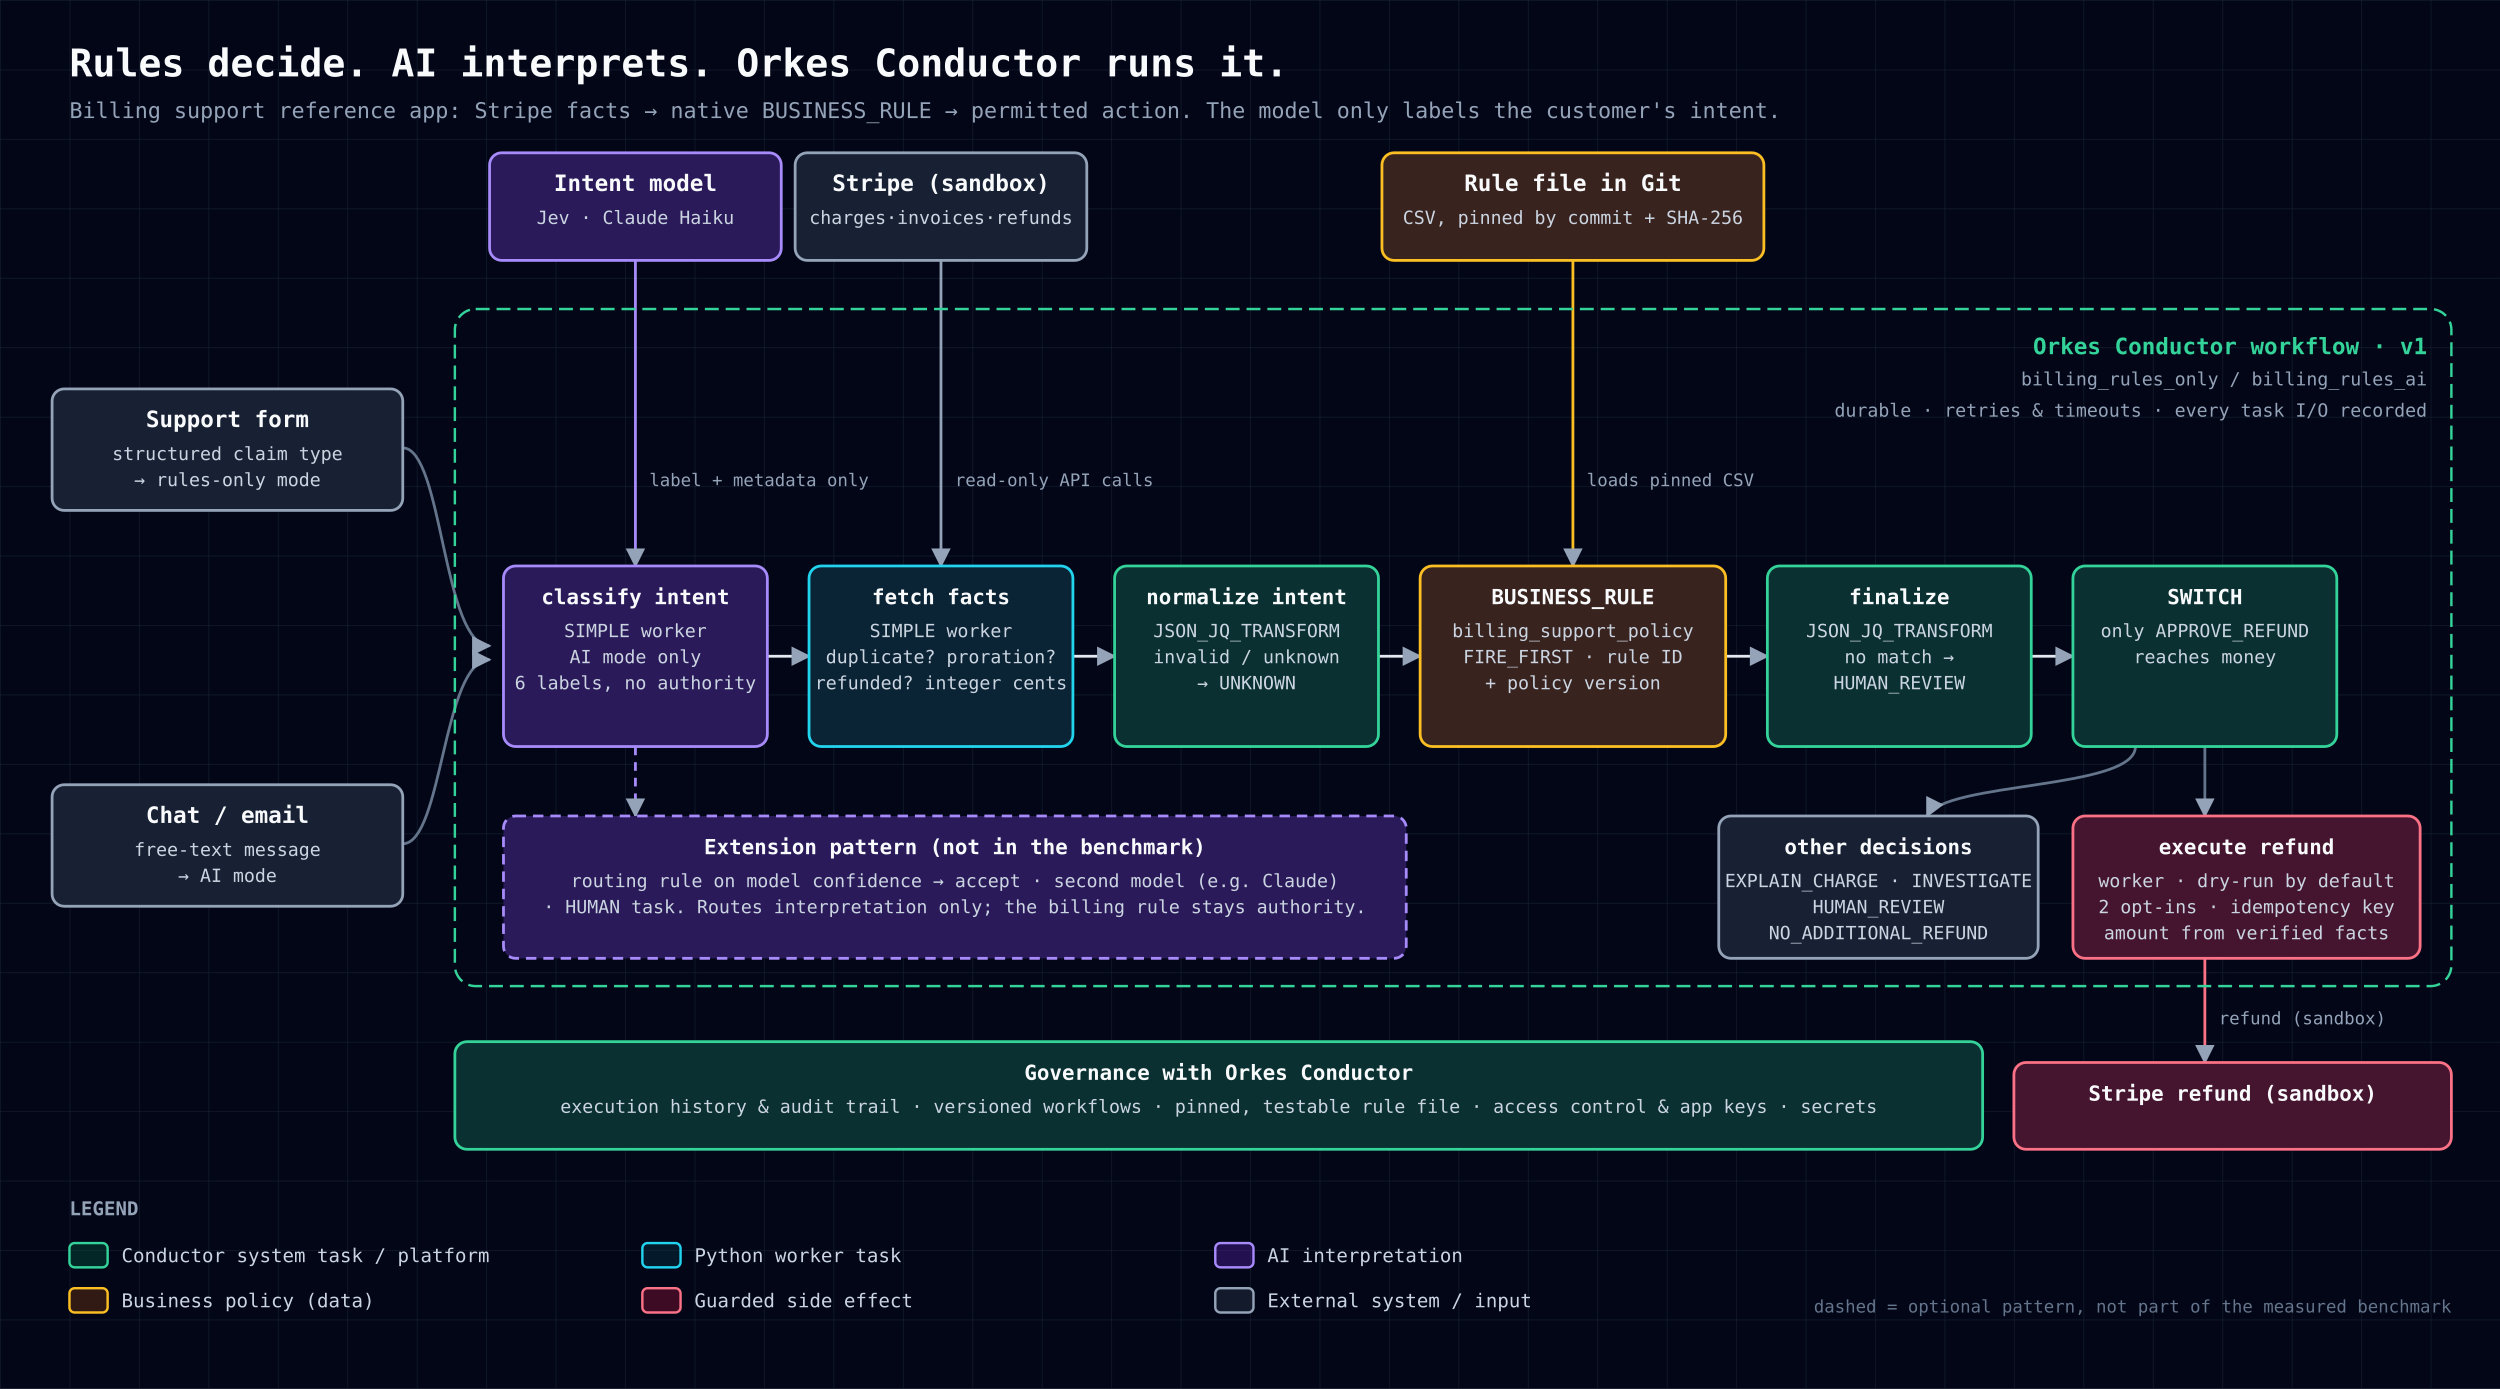
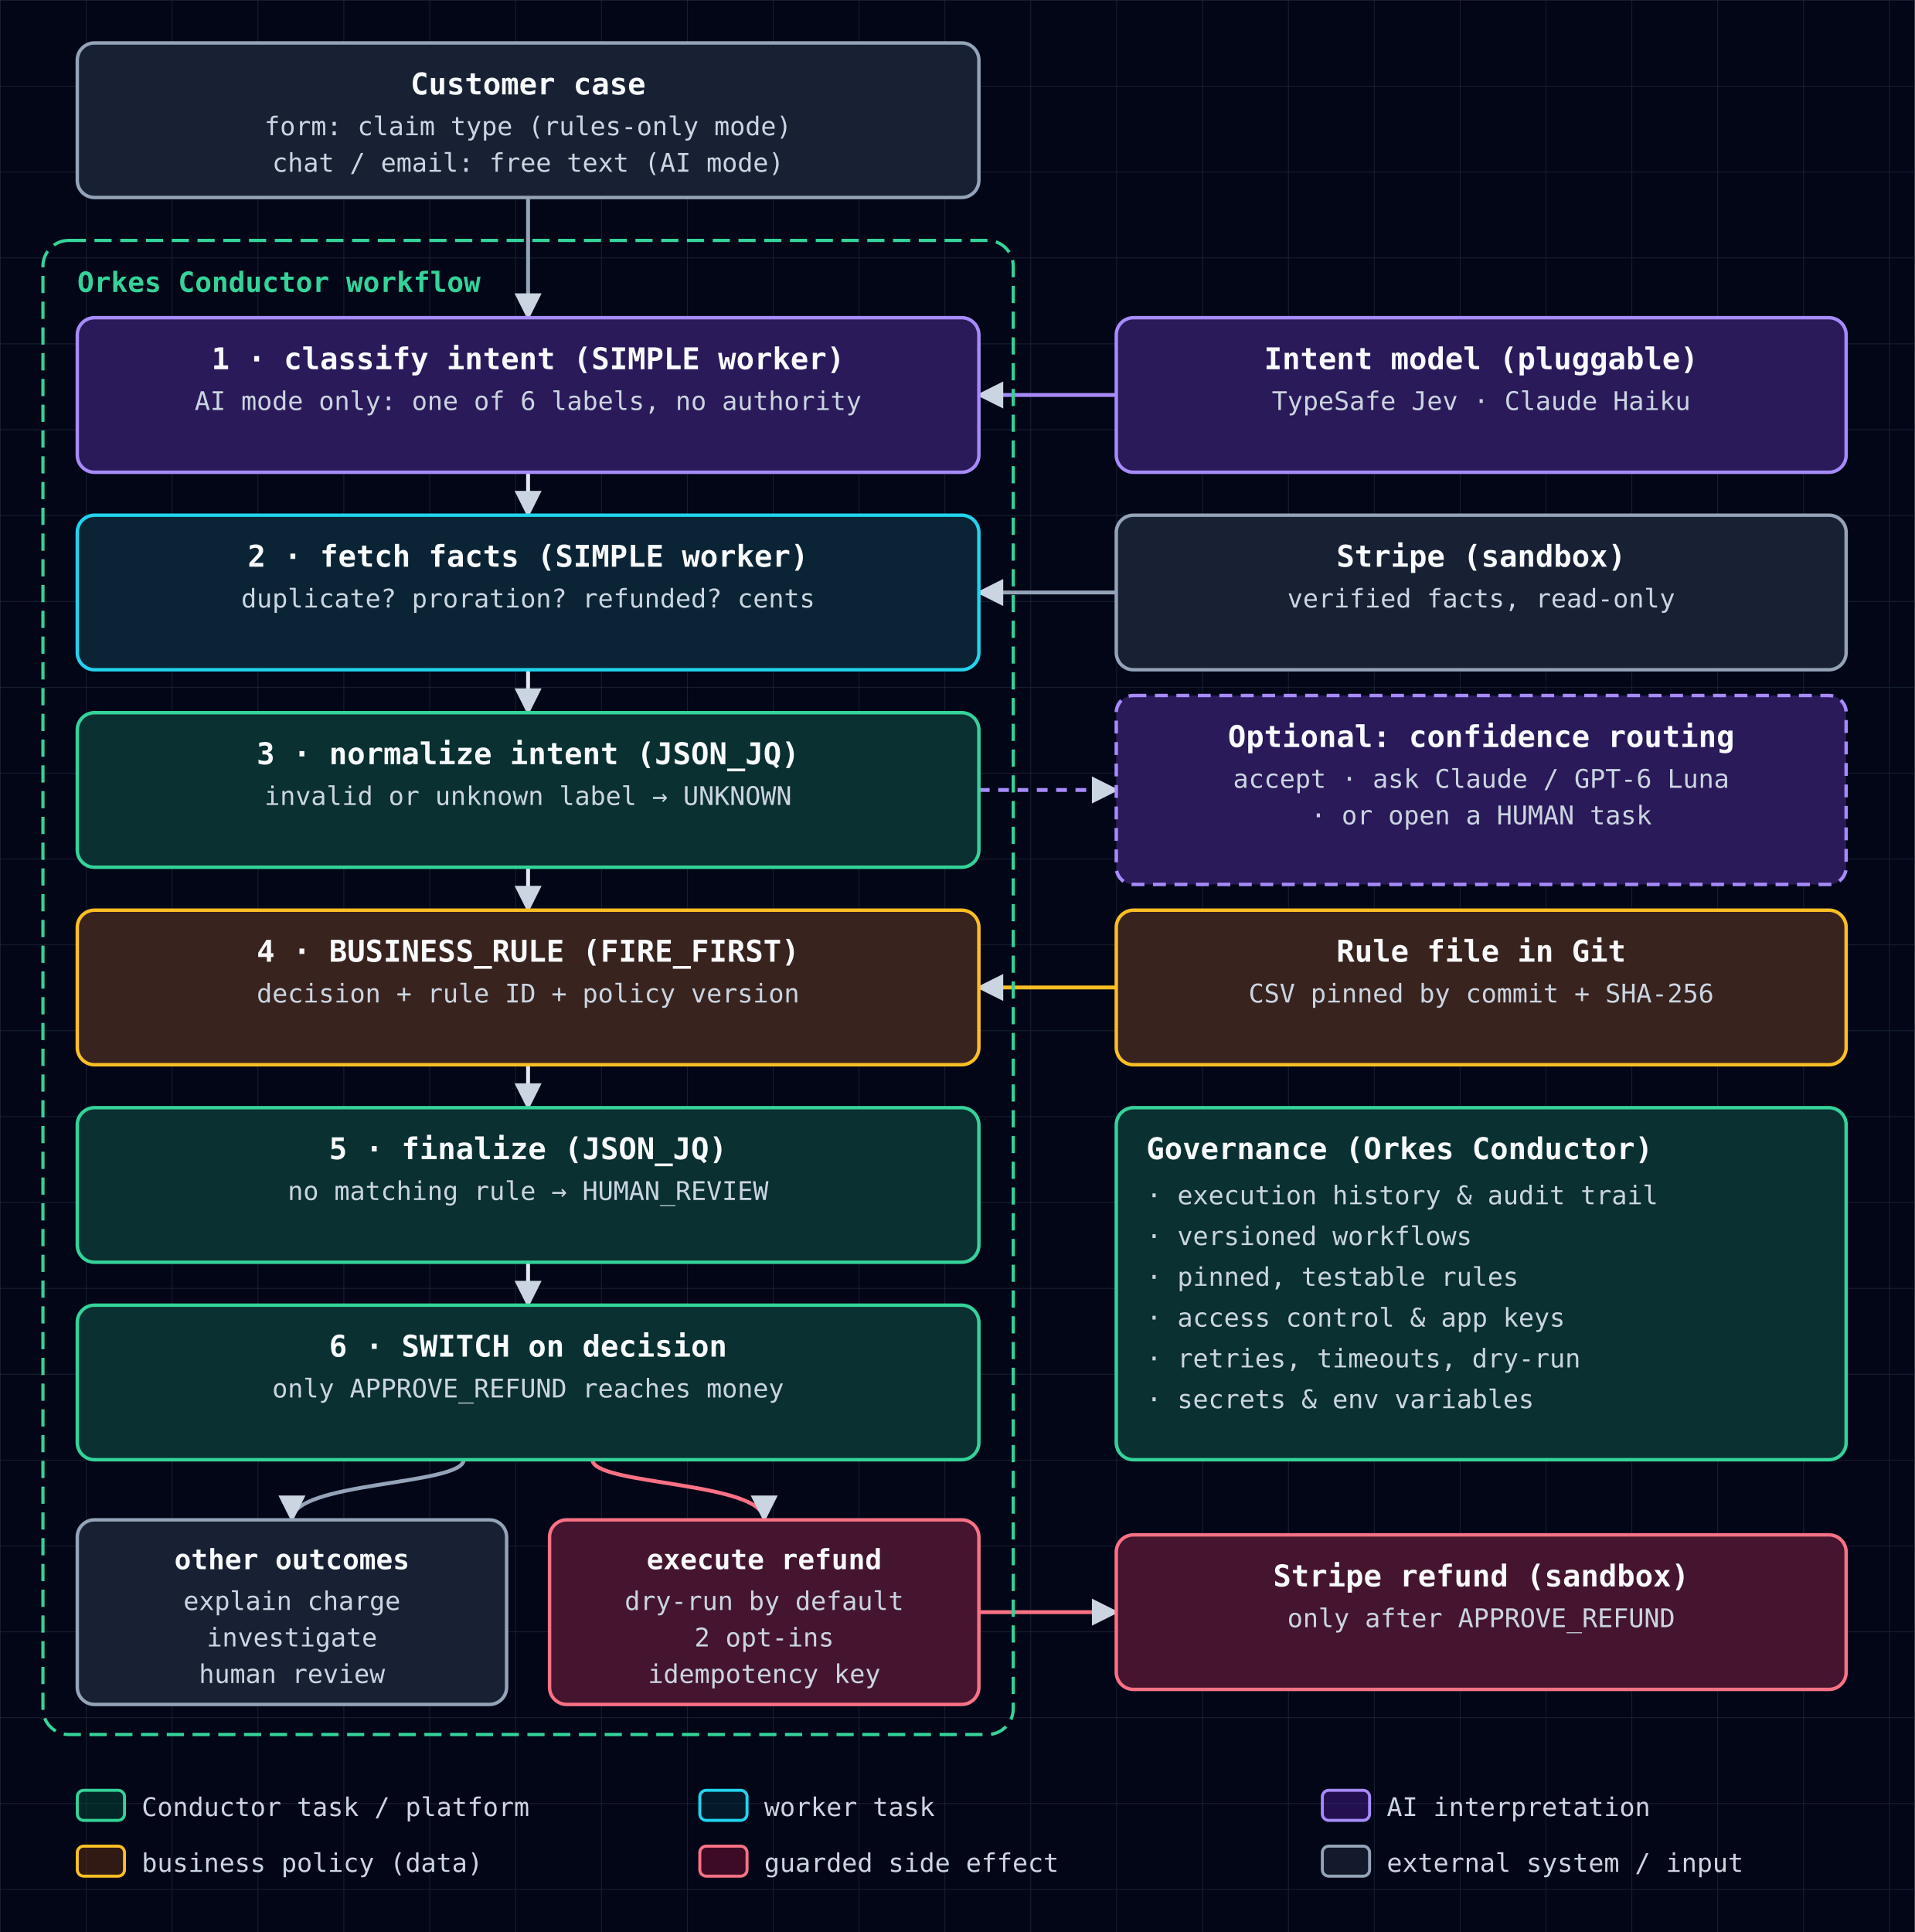
- <svg xmlns="http://www.w3.org/2000/svg" width="1440" height="800" viewBox="0 0 1440 800" font-family="ui-monospace, 'JetBrains Mono', SFMono-Regular, Menlo, Consolas, monospace">
+ <svg xmlns="http://www.w3.org/2000/svg" width="892" height="900" viewBox="0 0 892 900" font-family="ui-monospace, 'JetBrains Mono', SFMono-Regular, Menlo, Consolas, monospace">
  <defs>
    <pattern id="grid" width="40" height="40" patternUnits="userSpaceOnUse">
      <path d="M 40 0 L 0 0 0 40" fill="none" stroke="#1e293b" stroke-width="0.5" />
    </pattern>
    <marker id="arrow" viewBox="0 0 10 10" refX="9" refY="5" markerWidth="7" markerHeight="7" orient="auto-start-reverse">
-       <path d="M 0 0 L 10 5 L 0 10 z" fill="#94a3b8" />
+       <path d="M 0 0 L 10 5 L 0 10 z" fill="#cbd5e1" />
    </marker>
  </defs>
-   <rect width="1440" height="800" fill="#020617" />
-   <rect width="1440" height="800" fill="url(#grid)" />
-   <path d="M 232 258 C 255 258, 255 372, 282 372" fill="none" stroke="#64748b" stroke-width="1.6" marker-end="url(#arrow)" />
-   <path d="M 232 486 C 255 486, 255 380, 282 380" fill="none" stroke="#64748b" stroke-width="1.6" marker-end="url(#arrow)" />
-   <line x1="442" y1="378" x2="466" y2="378" stroke="#e2e8f0" stroke-width="1.6" marker-end="url(#arrow)" />
-   <line x1="618" y1="378" x2="642" y2="378" stroke="#e2e8f0" stroke-width="1.6" marker-end="url(#arrow)" />
-   <line x1="794" y1="378" x2="818" y2="378" stroke="#e2e8f0" stroke-width="1.6" marker-end="url(#arrow)" />
-   <line x1="994" y1="378" x2="1018" y2="378" stroke="#e2e8f0" stroke-width="1.6" marker-end="url(#arrow)" />
-   <line x1="1170" y1="378" x2="1194" y2="378" stroke="#e2e8f0" stroke-width="1.6" marker-end="url(#arrow)" />
-   <line x1="366" y1="150" x2="366" y2="326" stroke="#a78bfa" stroke-width="1.6" marker-end="url(#arrow)" />
-   <text x="374" y="280" text-anchor="start" fill="#94a3b8" font-size="10">label + metadata only</text>
-   <line x1="542" y1="150" x2="542" y2="326" stroke="#94a3b8" stroke-width="1.6" marker-end="url(#arrow)" />
-   <text x="550" y="280" text-anchor="start" fill="#94a3b8" font-size="10">read-only API calls</text>
-   <line x1="906" y1="150" x2="906" y2="326" stroke="#fbbf24" stroke-width="1.6" marker-end="url(#arrow)" />
-   <text x="914" y="280" text-anchor="start" fill="#94a3b8" font-size="10">loads pinned CSV</text>
-   <path d="M 1270 430 L 1270 470" fill="none" stroke="#64748b" stroke-width="1.6" marker-end="url(#arrow)" />
-   <path d="M 1230 430 C 1230 455, 1120 450, 1110 470" fill="none" stroke="#64748b" stroke-width="1.6" marker-end="url(#arrow)" />
-   <line x1="1270" y1="552" x2="1270" y2="612" stroke="#fb7185" stroke-width="1.6" marker-end="url(#arrow)" />
-   <text x="1278" y="590" text-anchor="start" fill="#94a3b8" font-size="10">refund (sandbox)</text>
-   <path d="M 366 430 L 366 470" fill="none" stroke="#a78bfa" stroke-width="1.6" marker-end="url(#arrow)" stroke-dasharray="5,4" />
-   <text x="40" y="44" fill="#f8fafc" font-size="22" font-weight="700">Rules decide. AI interprets. Orkes Conductor runs it.</text>
-   <text x="40" y="68" fill="#94a3b8" font-size="12.5">Billing support reference app: Stripe facts → native BUSINESS_RULE → permitted action. The model only labels the customer's intent.</text>
-   <rect x="282" y="88" width="168" height="62" rx="7" fill="#0f172a" />
-   <rect x="282" y="88" width="168" height="62" rx="7" fill="rgba(76, 29, 149, 0.45)" stroke="#a78bfa" stroke-width="1.6" />
-   <text x="366.0" y="110" text-anchor="middle" fill="#f8fafc" font-size="13" font-weight="700">Intent model</text>
-   <text x="366.0" y="129" text-anchor="middle" fill="#cbd5e1" font-size="10.5">Jev · Claude Haiku</text>
-   <rect x="458" y="88" width="168" height="62" rx="7" fill="#0f172a" />
-   <rect x="458" y="88" width="168" height="62" rx="7" fill="rgba(30, 41, 59, 0.6)" stroke="#94a3b8" stroke-width="1.6" />
-   <text x="542.0" y="110" text-anchor="middle" fill="#f8fafc" font-size="13" font-weight="700">Stripe (sandbox)</text>
-   <text x="542.0" y="129" text-anchor="middle" fill="#cbd5e1" font-size="10.5">charges·invoices·refunds</text>
-   <rect x="796" y="88" width="220" height="62" rx="7" fill="#0f172a" />
-   <rect x="796" y="88" width="220" height="62" rx="7" fill="rgba(120, 53, 15, 0.4)" stroke="#fbbf24" stroke-width="1.6" />
-   <text x="906.0" y="110" text-anchor="middle" fill="#f8fafc" font-size="13" font-weight="700">Rule file in Git</text>
-   <text x="906.0" y="129" text-anchor="middle" fill="#cbd5e1" font-size="10.5">CSV, pinned by commit + SHA-256</text>
-   <rect x="30" y="224" width="202" height="70" rx="7" fill="#0f172a" />
-   <rect x="30" y="224" width="202" height="70" rx="7" fill="rgba(30, 41, 59, 0.6)" stroke="#94a3b8" stroke-width="1.6" />
-   <text x="131.0" y="246" text-anchor="middle" fill="#f8fafc" font-size="13" font-weight="700">Support form</text>
-   <text x="131.0" y="265" text-anchor="middle" fill="#cbd5e1" font-size="10.5">structured claim type</text>
-   <text x="131.0" y="280" text-anchor="middle" fill="#cbd5e1" font-size="10.5">→ rules-only mode</text>
-   <rect x="30" y="452" width="202" height="70" rx="7" fill="#0f172a" />
-   <rect x="30" y="452" width="202" height="70" rx="7" fill="rgba(30, 41, 59, 0.6)" stroke="#94a3b8" stroke-width="1.6" />
-   <text x="131.0" y="474" text-anchor="middle" fill="#f8fafc" font-size="13" font-weight="700">Chat / email</text>
-   <text x="131.0" y="493" text-anchor="middle" fill="#cbd5e1" font-size="10.5">free-text message</text>
-   <text x="131.0" y="508" text-anchor="middle" fill="#cbd5e1" font-size="10.5">→ AI mode</text>
-   <rect x="262" y="178" width="1150" height="390" rx="12" fill="none" stroke="#34d399" stroke-width="1.4" stroke-dasharray="8,4" />
-   <text x="1398" y="204" text-anchor="end" fill="#34d399" font-size="13" font-weight="700">Orkes Conductor workflow · v1</text>
-   <text x="1398" y="222" text-anchor="end" fill="#94a3b8" font-size="10.5">billing_rules_only / billing_rules_ai</text>
-   <text x="1398" y="240" text-anchor="end" fill="#94a3b8" font-size="10.5">durable · retries &amp; timeouts · every task I/O recorded</text>
-   <rect x="290" y="326" width="152" height="104" rx="7" fill="#0f172a" />
-   <rect x="290" y="326" width="152" height="104" rx="7" fill="rgba(76, 29, 149, 0.45)" stroke="#a78bfa" stroke-width="1.6" />
-   <text x="366.0" y="348" text-anchor="middle" fill="#f8fafc" font-size="12" font-weight="700">classify intent</text>
-   <text x="366.0" y="367" text-anchor="middle" fill="#cbd5e1" font-size="10.5">SIMPLE worker</text>
-   <text x="366.0" y="382" text-anchor="middle" fill="#cbd5e1" font-size="10.5">AI mode only</text>
-   <text x="366.0" y="397" text-anchor="middle" fill="#cbd5e1" font-size="10.5">6 labels, no authority</text>
-   <rect x="466" y="326" width="152" height="104" rx="7" fill="#0f172a" />
-   <rect x="466" y="326" width="152" height="104" rx="7" fill="rgba(8, 51, 68, 0.45)" stroke="#22d3ee" stroke-width="1.6" />
-   <text x="542.0" y="348" text-anchor="middle" fill="#f8fafc" font-size="12" font-weight="700">fetch facts</text>
-   <text x="542.0" y="367" text-anchor="middle" fill="#cbd5e1" font-size="10.5">SIMPLE worker</text>
-   <text x="542.0" y="382" text-anchor="middle" fill="#cbd5e1" font-size="10.5">duplicate? proration?</text>
-   <text x="542.0" y="397" text-anchor="middle" fill="#cbd5e1" font-size="10.5">refunded? integer cents</text>
-   <rect x="642" y="326" width="152" height="104" rx="7" fill="#0f172a" />
-   <rect x="642" y="326" width="152" height="104" rx="7" fill="rgba(6, 78, 59, 0.45)" stroke="#34d399" stroke-width="1.6" />
-   <text x="718.0" y="348" text-anchor="middle" fill="#f8fafc" font-size="12" font-weight="700">normalize intent</text>
-   <text x="718.0" y="367" text-anchor="middle" fill="#cbd5e1" font-size="10.5">JSON_JQ_TRANSFORM</text>
-   <text x="718.0" y="382" text-anchor="middle" fill="#cbd5e1" font-size="10.5">invalid / unknown</text>
-   <text x="718.0" y="397" text-anchor="middle" fill="#cbd5e1" font-size="10.5">→ UNKNOWN</text>
-   <rect x="818" y="326" width="176" height="104" rx="7" fill="#0f172a" />
-   <rect x="818" y="326" width="176" height="104" rx="7" fill="rgba(120, 53, 15, 0.4)" stroke="#fbbf24" stroke-width="1.6" />
-   <text x="906.0" y="348" text-anchor="middle" fill="#f8fafc" font-size="12" font-weight="700">BUSINESS_RULE</text>
-   <text x="906.0" y="367" text-anchor="middle" fill="#cbd5e1" font-size="10.5">billing_support_policy</text>
-   <text x="906.0" y="382" text-anchor="middle" fill="#cbd5e1" font-size="10.5">FIRE_FIRST · rule ID</text>
-   <text x="906.0" y="397" text-anchor="middle" fill="#cbd5e1" font-size="10.5">+ policy version</text>
-   <rect x="1018" y="326" width="152" height="104" rx="7" fill="#0f172a" />
-   <rect x="1018" y="326" width="152" height="104" rx="7" fill="rgba(6, 78, 59, 0.45)" stroke="#34d399" stroke-width="1.6" />
-   <text x="1094.0" y="348" text-anchor="middle" fill="#f8fafc" font-size="12" font-weight="700">finalize</text>
-   <text x="1094.0" y="367" text-anchor="middle" fill="#cbd5e1" font-size="10.5">JSON_JQ_TRANSFORM</text>
-   <text x="1094.0" y="382" text-anchor="middle" fill="#cbd5e1" font-size="10.5">no match →</text>
-   <text x="1094.0" y="397" text-anchor="middle" fill="#cbd5e1" font-size="10.5">HUMAN_REVIEW</text>
-   <rect x="1194" y="326" width="152" height="104" rx="7" fill="#0f172a" />
-   <rect x="1194" y="326" width="152" height="104" rx="7" fill="rgba(6, 78, 59, 0.45)" stroke="#34d399" stroke-width="1.6" />
-   <text x="1270.0" y="348" text-anchor="middle" fill="#f8fafc" font-size="12" font-weight="700">SWITCH</text>
-   <text x="1270.0" y="367" text-anchor="middle" fill="#cbd5e1" font-size="10.5">only APPROVE_REFUND</text>
-   <text x="1270.0" y="382" text-anchor="middle" fill="#cbd5e1" font-size="10.5">reaches money</text>
-   <rect x="1194" y="470" width="200" height="82" rx="7" fill="#0f172a" />
-   <rect x="1194" y="470" width="200" height="82" rx="7" fill="rgba(136, 19, 55, 0.45)" stroke="#fb7185" stroke-width="1.6" />
-   <text x="1294.0" y="492" text-anchor="middle" fill="#f8fafc" font-size="12" font-weight="700">execute refund</text>
-   <text x="1294.0" y="511" text-anchor="middle" fill="#cbd5e1" font-size="10.5">worker · dry-run by default</text>
-   <text x="1294.0" y="526" text-anchor="middle" fill="#cbd5e1" font-size="10.5">2 opt-ins · idempotency key</text>
-   <text x="1294.0" y="541" text-anchor="middle" fill="#cbd5e1" font-size="10.5">amount from verified facts</text>
-   <rect x="990" y="470" width="184" height="82" rx="7" fill="#0f172a" />
-   <rect x="990" y="470" width="184" height="82" rx="7" fill="rgba(30, 41, 59, 0.6)" stroke="#94a3b8" stroke-width="1.6" />
-   <text x="1082.0" y="492" text-anchor="middle" fill="#f8fafc" font-size="12" font-weight="700">other decisions</text>
-   <text x="1082.0" y="511" text-anchor="middle" fill="#cbd5e1" font-size="10.5">EXPLAIN_CHARGE · INVESTIGATE</text>
-   <text x="1082.0" y="526" text-anchor="middle" fill="#cbd5e1" font-size="10.5">HUMAN_REVIEW</text>
-   <text x="1082.0" y="541" text-anchor="middle" fill="#cbd5e1" font-size="10.5">NO_ADDITIONAL_REFUND</text>
-   <rect x="290" y="470" width="520" height="82" rx="7" fill="#0f172a" />
-   <rect x="290" y="470" width="520" height="82" rx="7" fill="rgba(76, 29, 149, 0.45)" stroke="#a78bfa" stroke-width="1.6" stroke-dasharray="6,4" />
-   <text x="550.0" y="492" text-anchor="middle" fill="#f8fafc" font-size="12" font-weight="700">Extension pattern (not in the benchmark)</text>
-   <text x="550.0" y="511" text-anchor="middle" fill="#cbd5e1" font-size="10.5">routing rule on model confidence → accept · second model (e.g. Claude)</text>
-   <text x="550.0" y="526" text-anchor="middle" fill="#cbd5e1" font-size="10.5">· HUMAN task. Routes interpretation only; the billing rule stays authority.</text>
-   <rect x="262" y="600" width="880" height="62" rx="7" fill="#0f172a" />
-   <rect x="262" y="600" width="880" height="62" rx="7" fill="rgba(6, 78, 59, 0.45)" stroke="#34d399" stroke-width="1.6" />
-   <text x="702.0" y="622" text-anchor="middle" fill="#f8fafc" font-size="12" font-weight="700">Governance with Orkes Conductor</text>
-   <text x="702.0" y="641" text-anchor="middle" fill="#cbd5e1" font-size="10.5">execution history &amp; audit trail · versioned workflows · pinned, testable rule file · access control &amp; app keys · secrets</text>
-   <rect x="1160" y="612" width="252" height="50" rx="7" fill="#0f172a" />
-   <rect x="1160" y="612" width="252" height="50" rx="7" fill="rgba(136, 19, 55, 0.45)" stroke="#fb7185" stroke-width="1.6" />
-   <text x="1286.0" y="634" text-anchor="middle" fill="#f8fafc" font-size="12" font-weight="700">Stripe refund (sandbox)</text>
-   <text x="40" y="700" fill="#94a3b8" font-size="11" font-weight="700">LEGEND</text>
-   <rect x="40" y="716" width="22" height="14" rx="3" fill="rgba(6, 78, 59, 0.45)" stroke="#34d399" stroke-width="1.4" />
-   <text x="70" y="727" fill="#cbd5e1" font-size="11">Conductor system task / platform</text>
-   <rect x="370" y="716" width="22" height="14" rx="3" fill="rgba(8, 51, 68, 0.45)" stroke="#22d3ee" stroke-width="1.4" />
-   <text x="400" y="727" fill="#cbd5e1" font-size="11">Python worker task</text>
-   <rect x="700" y="716" width="22" height="14" rx="3" fill="rgba(76, 29, 149, 0.45)" stroke="#a78bfa" stroke-width="1.4" />
-   <text x="730" y="727" fill="#cbd5e1" font-size="11">AI interpretation</text>
-   <rect x="40" y="742" width="22" height="14" rx="3" fill="rgba(120, 53, 15, 0.4)" stroke="#fbbf24" stroke-width="1.4" />
-   <text x="70" y="753" fill="#cbd5e1" font-size="11">Business policy (data)</text>
-   <rect x="370" y="742" width="22" height="14" rx="3" fill="rgba(136, 19, 55, 0.45)" stroke="#fb7185" stroke-width="1.4" />
-   <text x="400" y="753" fill="#cbd5e1" font-size="11">Guarded side effect</text>
-   <rect x="700" y="742" width="22" height="14" rx="3" fill="rgba(30, 41, 59, 0.6)" stroke="#94a3b8" stroke-width="1.4" />
-   <text x="730" y="753" fill="#cbd5e1" font-size="11">External system / input</text>
-   <text x="1412" y="756" text-anchor="end" fill="#64748b" font-size="10">dashed = optional pattern, not part of the measured benchmark</text>
+   <rect width="892" height="900" fill="#020617" />
+   <rect width="892" height="900" fill="url(#grid)" />
+   <path d="M 246.0 92 L 246.0 148" fill="none" stroke="#94a3b8" stroke-width="1.8" marker-end="url(#arrow)" />
+   <path d="M 246.0 220 L 246.0 240" fill="none" stroke="#e2e8f0" stroke-width="1.8" marker-end="url(#arrow)" />
+   <path d="M 246.0 312 L 246.0 332" fill="none" stroke="#e2e8f0" stroke-width="1.8" marker-end="url(#arrow)" />
+   <path d="M 246.0 404 L 246.0 424" fill="none" stroke="#e2e8f0" stroke-width="1.8" marker-end="url(#arrow)" />
+   <path d="M 246.0 496 L 246.0 516" fill="none" stroke="#e2e8f0" stroke-width="1.8" marker-end="url(#arrow)" />
+   <path d="M 246.0 588 L 246.0 608" fill="none" stroke="#e2e8f0" stroke-width="1.8" marker-end="url(#arrow)" />
+   <path d="M 520 184 L 456 184" fill="none" stroke="#a78bfa" stroke-width="1.8" marker-end="url(#arrow)" />
+   <path d="M 520 276 L 456 276" fill="none" stroke="#94a3b8" stroke-width="1.8" marker-end="url(#arrow)" />
+   <path d="M 456 368 L 520 368" fill="none" stroke="#a78bfa" stroke-width="1.8" marker-end="url(#arrow)" stroke-dasharray="5,4" />
+   <path d="M 520 460 L 456 460" fill="none" stroke="#fbbf24" stroke-width="1.8" marker-end="url(#arrow)" />
+   <path d="M 216.0 680 C 216.0 692, 136 690, 136 708" fill="none" stroke="#94a3b8" stroke-width="1.8" marker-end="url(#arrow)" />
+   <path d="M 276.0 680 C 276.0 692, 356 690, 356 708" fill="none" stroke="#fb7185" stroke-width="1.8" marker-end="url(#arrow)" />
+   <path d="M 456 751 L 520 751" fill="none" stroke="#fb7185" stroke-width="1.8" marker-end="url(#arrow)" />
+   <rect x="36" y="20" width="420" height="72" rx="8" fill="#0f172a" />
+   <rect x="36" y="20" width="420" height="72" rx="8" fill="rgba(30, 41, 59, 0.6)" stroke="#94a3b8" stroke-width="1.6" />
+   <text x="246.0" y="44" text-anchor="middle" fill="#f8fafc" font-size="14" font-weight="700">Customer case</text>
+   <text x="246.0" y="63" text-anchor="middle" fill="#cbd5e1" font-size="12">form: claim type (rules-only mode)</text>
+   <text x="246.0" y="80" text-anchor="middle" fill="#cbd5e1" font-size="12">chat / email: free text (AI mode)</text>
+   <rect x="20" y="112" width="452" height="696" rx="12" fill="none" stroke="#34d399" stroke-width="1.5" stroke-dasharray="8,4" />
+   <text x="36" y="136" text-anchor="start" fill="#34d399" font-size="13" font-weight="700">Orkes Conductor workflow</text>
+   <rect x="36" y="148" width="420" height="72" rx="8" fill="#0f172a" />
+   <rect x="36" y="148" width="420" height="72" rx="8" fill="rgba(76, 29, 149, 0.45)" stroke="#a78bfa" stroke-width="1.6" />
+   <text x="246.0" y="172" text-anchor="middle" fill="#f8fafc" font-size="14" font-weight="700">1 · classify intent  (SIMPLE worker)</text>
+   <text x="246.0" y="191" text-anchor="middle" fill="#cbd5e1" font-size="12">AI mode only: one of 6 labels, no authority</text>
+   <rect x="36" y="240" width="420" height="72" rx="8" fill="#0f172a" />
+   <rect x="36" y="240" width="420" height="72" rx="8" fill="rgba(8, 51, 68, 0.45)" stroke="#22d3ee" stroke-width="1.6" />
+   <text x="246.0" y="264" text-anchor="middle" fill="#f8fafc" font-size="14" font-weight="700">2 · fetch facts  (SIMPLE worker)</text>
+   <text x="246.0" y="283" text-anchor="middle" fill="#cbd5e1" font-size="12">duplicate? proration? refunded? cents</text>
+   <rect x="36" y="332" width="420" height="72" rx="8" fill="#0f172a" />
+   <rect x="36" y="332" width="420" height="72" rx="8" fill="rgba(6, 78, 59, 0.45)" stroke="#34d399" stroke-width="1.6" />
+   <text x="246.0" y="356" text-anchor="middle" fill="#f8fafc" font-size="14" font-weight="700">3 · normalize intent  (JSON_JQ)</text>
+   <text x="246.0" y="375" text-anchor="middle" fill="#cbd5e1" font-size="12">invalid or unknown label → UNKNOWN</text>
+   <rect x="36" y="424" width="420" height="72" rx="8" fill="#0f172a" />
+   <rect x="36" y="424" width="420" height="72" rx="8" fill="rgba(120, 53, 15, 0.4)" stroke="#fbbf24" stroke-width="1.6" />
+   <text x="246.0" y="448" text-anchor="middle" fill="#f8fafc" font-size="14" font-weight="700">4 · BUSINESS_RULE  (FIRE_FIRST)</text>
+   <text x="246.0" y="467" text-anchor="middle" fill="#cbd5e1" font-size="12">decision + rule ID + policy version</text>
+   <rect x="36" y="516" width="420" height="72" rx="8" fill="#0f172a" />
+   <rect x="36" y="516" width="420" height="72" rx="8" fill="rgba(6, 78, 59, 0.45)" stroke="#34d399" stroke-width="1.6" />
+   <text x="246.0" y="540" text-anchor="middle" fill="#f8fafc" font-size="14" font-weight="700">5 · finalize  (JSON_JQ)</text>
+   <text x="246.0" y="559" text-anchor="middle" fill="#cbd5e1" font-size="12">no matching rule → HUMAN_REVIEW</text>
+   <rect x="36" y="608" width="420" height="72" rx="8" fill="#0f172a" />
+   <rect x="36" y="608" width="420" height="72" rx="8" fill="rgba(6, 78, 59, 0.45)" stroke="#34d399" stroke-width="1.6" />
+   <text x="246.0" y="632" text-anchor="middle" fill="#f8fafc" font-size="14" font-weight="700">6 · SWITCH on decision</text>
+   <text x="246.0" y="651" text-anchor="middle" fill="#cbd5e1" font-size="12">only APPROVE_REFUND reaches money</text>
+   <rect x="36" y="708" width="200" height="86" rx="8" fill="#0f172a" />
+   <rect x="36" y="708" width="200" height="86" rx="8" fill="rgba(30, 41, 59, 0.6)" stroke="#94a3b8" stroke-width="1.6" />
+   <text x="136.0" y="731" text-anchor="middle" fill="#f8fafc" font-size="13" font-weight="700">other outcomes</text>
+   <text x="136.0" y="750" text-anchor="middle" fill="#cbd5e1" font-size="12">explain charge</text>
+   <text x="136.0" y="767" text-anchor="middle" fill="#cbd5e1" font-size="12">investigate</text>
+   <text x="136.0" y="784" text-anchor="middle" fill="#cbd5e1" font-size="12">human review</text>
+   <rect x="256" y="708" width="200" height="86" rx="8" fill="#0f172a" />
+   <rect x="256" y="708" width="200" height="86" rx="8" fill="rgba(136, 19, 55, 0.45)" stroke="#fb7185" stroke-width="1.6" />
+   <text x="356.0" y="731" text-anchor="middle" fill="#f8fafc" font-size="13" font-weight="700">execute refund</text>
+   <text x="356.0" y="750" text-anchor="middle" fill="#cbd5e1" font-size="12">dry-run by default</text>
+   <text x="356.0" y="767" text-anchor="middle" fill="#cbd5e1" font-size="12">2 opt-ins</text>
+   <text x="356.0" y="784" text-anchor="middle" fill="#cbd5e1" font-size="12">idempotency key</text>
+   <rect x="520" y="148" width="340" height="72" rx="8" fill="#0f172a" />
+   <rect x="520" y="148" width="340" height="72" rx="8" fill="rgba(76, 29, 149, 0.45)" stroke="#a78bfa" stroke-width="1.6" />
+   <text x="690.0" y="172" text-anchor="middle" fill="#f8fafc" font-size="14" font-weight="700">Intent model (pluggable)</text>
+   <text x="690.0" y="191" text-anchor="middle" fill="#cbd5e1" font-size="12">TypeSafe Jev · Claude Haiku</text>
+   <rect x="520" y="240" width="340" height="72" rx="8" fill="#0f172a" />
+   <rect x="520" y="240" width="340" height="72" rx="8" fill="rgba(30, 41, 59, 0.6)" stroke="#94a3b8" stroke-width="1.6" />
+   <text x="690.0" y="264" text-anchor="middle" fill="#f8fafc" font-size="14" font-weight="700">Stripe (sandbox)</text>
+   <text x="690.0" y="283" text-anchor="middle" fill="#cbd5e1" font-size="12">verified facts, read-only</text>
+   <rect x="520" y="324" width="340" height="88" rx="8" fill="#0f172a" />
+   <rect x="520" y="324" width="340" height="88" rx="8" fill="rgba(76, 29, 149, 0.45)" stroke="#a78bfa" stroke-width="1.6" stroke-dasharray="6,4" />
+   <text x="690.0" y="348" text-anchor="middle" fill="#f8fafc" font-size="14" font-weight="700">Optional: confidence routing</text>
+   <text x="690.0" y="367" text-anchor="middle" fill="#cbd5e1" font-size="12">accept · ask Claude / GPT-6 Luna</text>
+   <text x="690.0" y="384" text-anchor="middle" fill="#cbd5e1" font-size="12">· or open a HUMAN task</text>
+   <rect x="520" y="424" width="340" height="72" rx="8" fill="#0f172a" />
+   <rect x="520" y="424" width="340" height="72" rx="8" fill="rgba(120, 53, 15, 0.4)" stroke="#fbbf24" stroke-width="1.6" />
+   <text x="690.0" y="448" text-anchor="middle" fill="#f8fafc" font-size="14" font-weight="700">Rule file in Git</text>
+   <text x="690.0" y="467" text-anchor="middle" fill="#cbd5e1" font-size="12">CSV pinned by commit + SHA-256</text>
+   <rect x="520" y="516" width="340" height="164" rx="8" fill="#0f172a" />
+   <rect x="520" y="516" width="340" height="164" rx="8" fill="rgba(6, 78, 59, 0.45)" stroke="#34d399" stroke-width="1.6" />
+   <text x="534" y="540" text-anchor="start" fill="#f8fafc" font-size="14" font-weight="700">Governance (Orkes Conductor)</text>
+   <text x="534" y="561" text-anchor="start" fill="#cbd5e1" font-size="12">· execution history &amp; audit trail</text>
+   <text x="534" y="580" text-anchor="start" fill="#cbd5e1" font-size="12">· versioned workflows</text>
+   <text x="534" y="599" text-anchor="start" fill="#cbd5e1" font-size="12">· pinned, testable rules</text>
+   <text x="534" y="618" text-anchor="start" fill="#cbd5e1" font-size="12">· access control &amp; app keys</text>
+   <text x="534" y="637" text-anchor="start" fill="#cbd5e1" font-size="12">· retries, timeouts, dry-run</text>
+   <text x="534" y="656" text-anchor="start" fill="#cbd5e1" font-size="12">· secrets &amp; env variables</text>
+   <rect x="520" y="715" width="340" height="72" rx="8" fill="#0f172a" />
+   <rect x="520" y="715" width="340" height="72" rx="8" fill="rgba(136, 19, 55, 0.45)" stroke="#fb7185" stroke-width="1.6" />
+   <text x="690.0" y="739" text-anchor="middle" fill="#f8fafc" font-size="14" font-weight="700">Stripe refund (sandbox)</text>
+   <text x="690.0" y="758" text-anchor="middle" fill="#cbd5e1" font-size="12">only after APPROVE_REFUND</text>
+   <rect x="36" y="834" width="22" height="14" rx="3" fill="rgba(6, 78, 59, 0.45)" stroke="#34d399" stroke-width="1.4" />
+   <text x="66" y="846" text-anchor="start" fill="#cbd5e1" font-size="12" font-weight="400">Conductor task / platform</text>
+   <rect x="326" y="834" width="22" height="14" rx="3" fill="rgba(8, 51, 68, 0.45)" stroke="#22d3ee" stroke-width="1.4" />
+   <text x="356" y="846" text-anchor="start" fill="#cbd5e1" font-size="12" font-weight="400">worker task</text>
+   <rect x="616" y="834" width="22" height="14" rx="3" fill="rgba(76, 29, 149, 0.45)" stroke="#a78bfa" stroke-width="1.4" />
+   <text x="646" y="846" text-anchor="start" fill="#cbd5e1" font-size="12" font-weight="400">AI interpretation</text>
+   <rect x="36" y="860" width="22" height="14" rx="3" fill="rgba(120, 53, 15, 0.4)" stroke="#fbbf24" stroke-width="1.4" />
+   <text x="66" y="872" text-anchor="start" fill="#cbd5e1" font-size="12" font-weight="400">business policy (data)</text>
+   <rect x="326" y="860" width="22" height="14" rx="3" fill="rgba(136, 19, 55, 0.45)" stroke="#fb7185" stroke-width="1.4" />
+   <text x="356" y="872" text-anchor="start" fill="#cbd5e1" font-size="12" font-weight="400">guarded side effect</text>
+   <rect x="616" y="860" width="22" height="14" rx="3" fill="rgba(30, 41, 59, 0.6)" stroke="#94a3b8" stroke-width="1.4" />
+   <text x="646" y="872" text-anchor="start" fill="#cbd5e1" font-size="12" font-weight="400">external system / input</text>
</svg>
